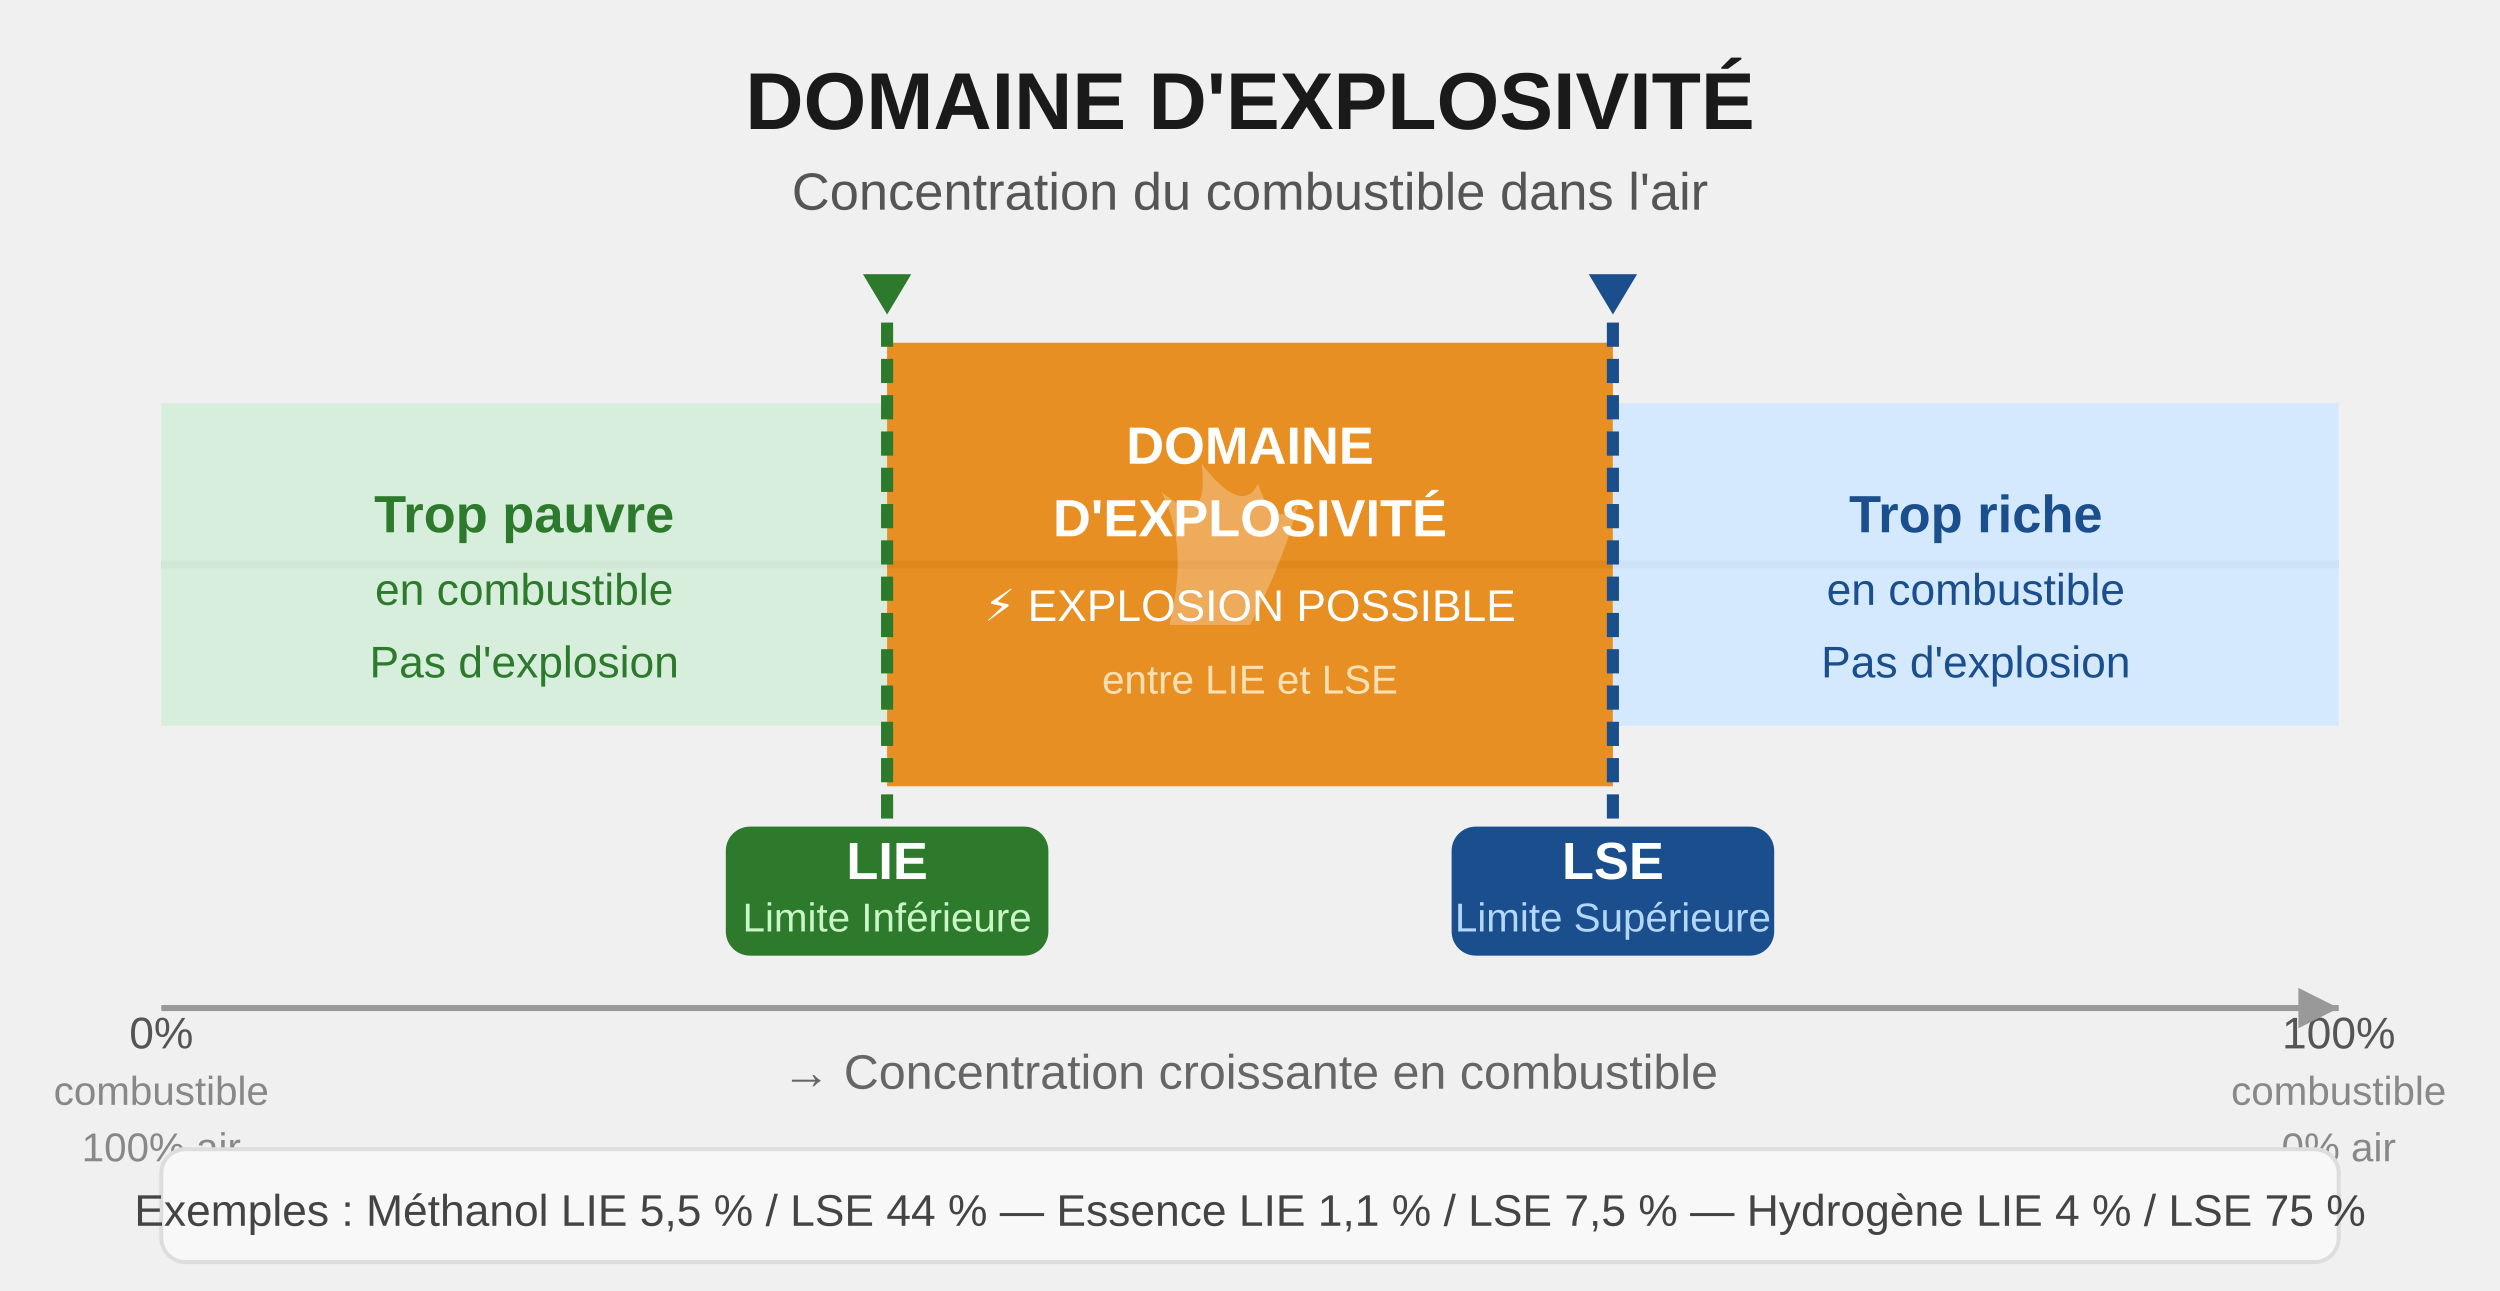
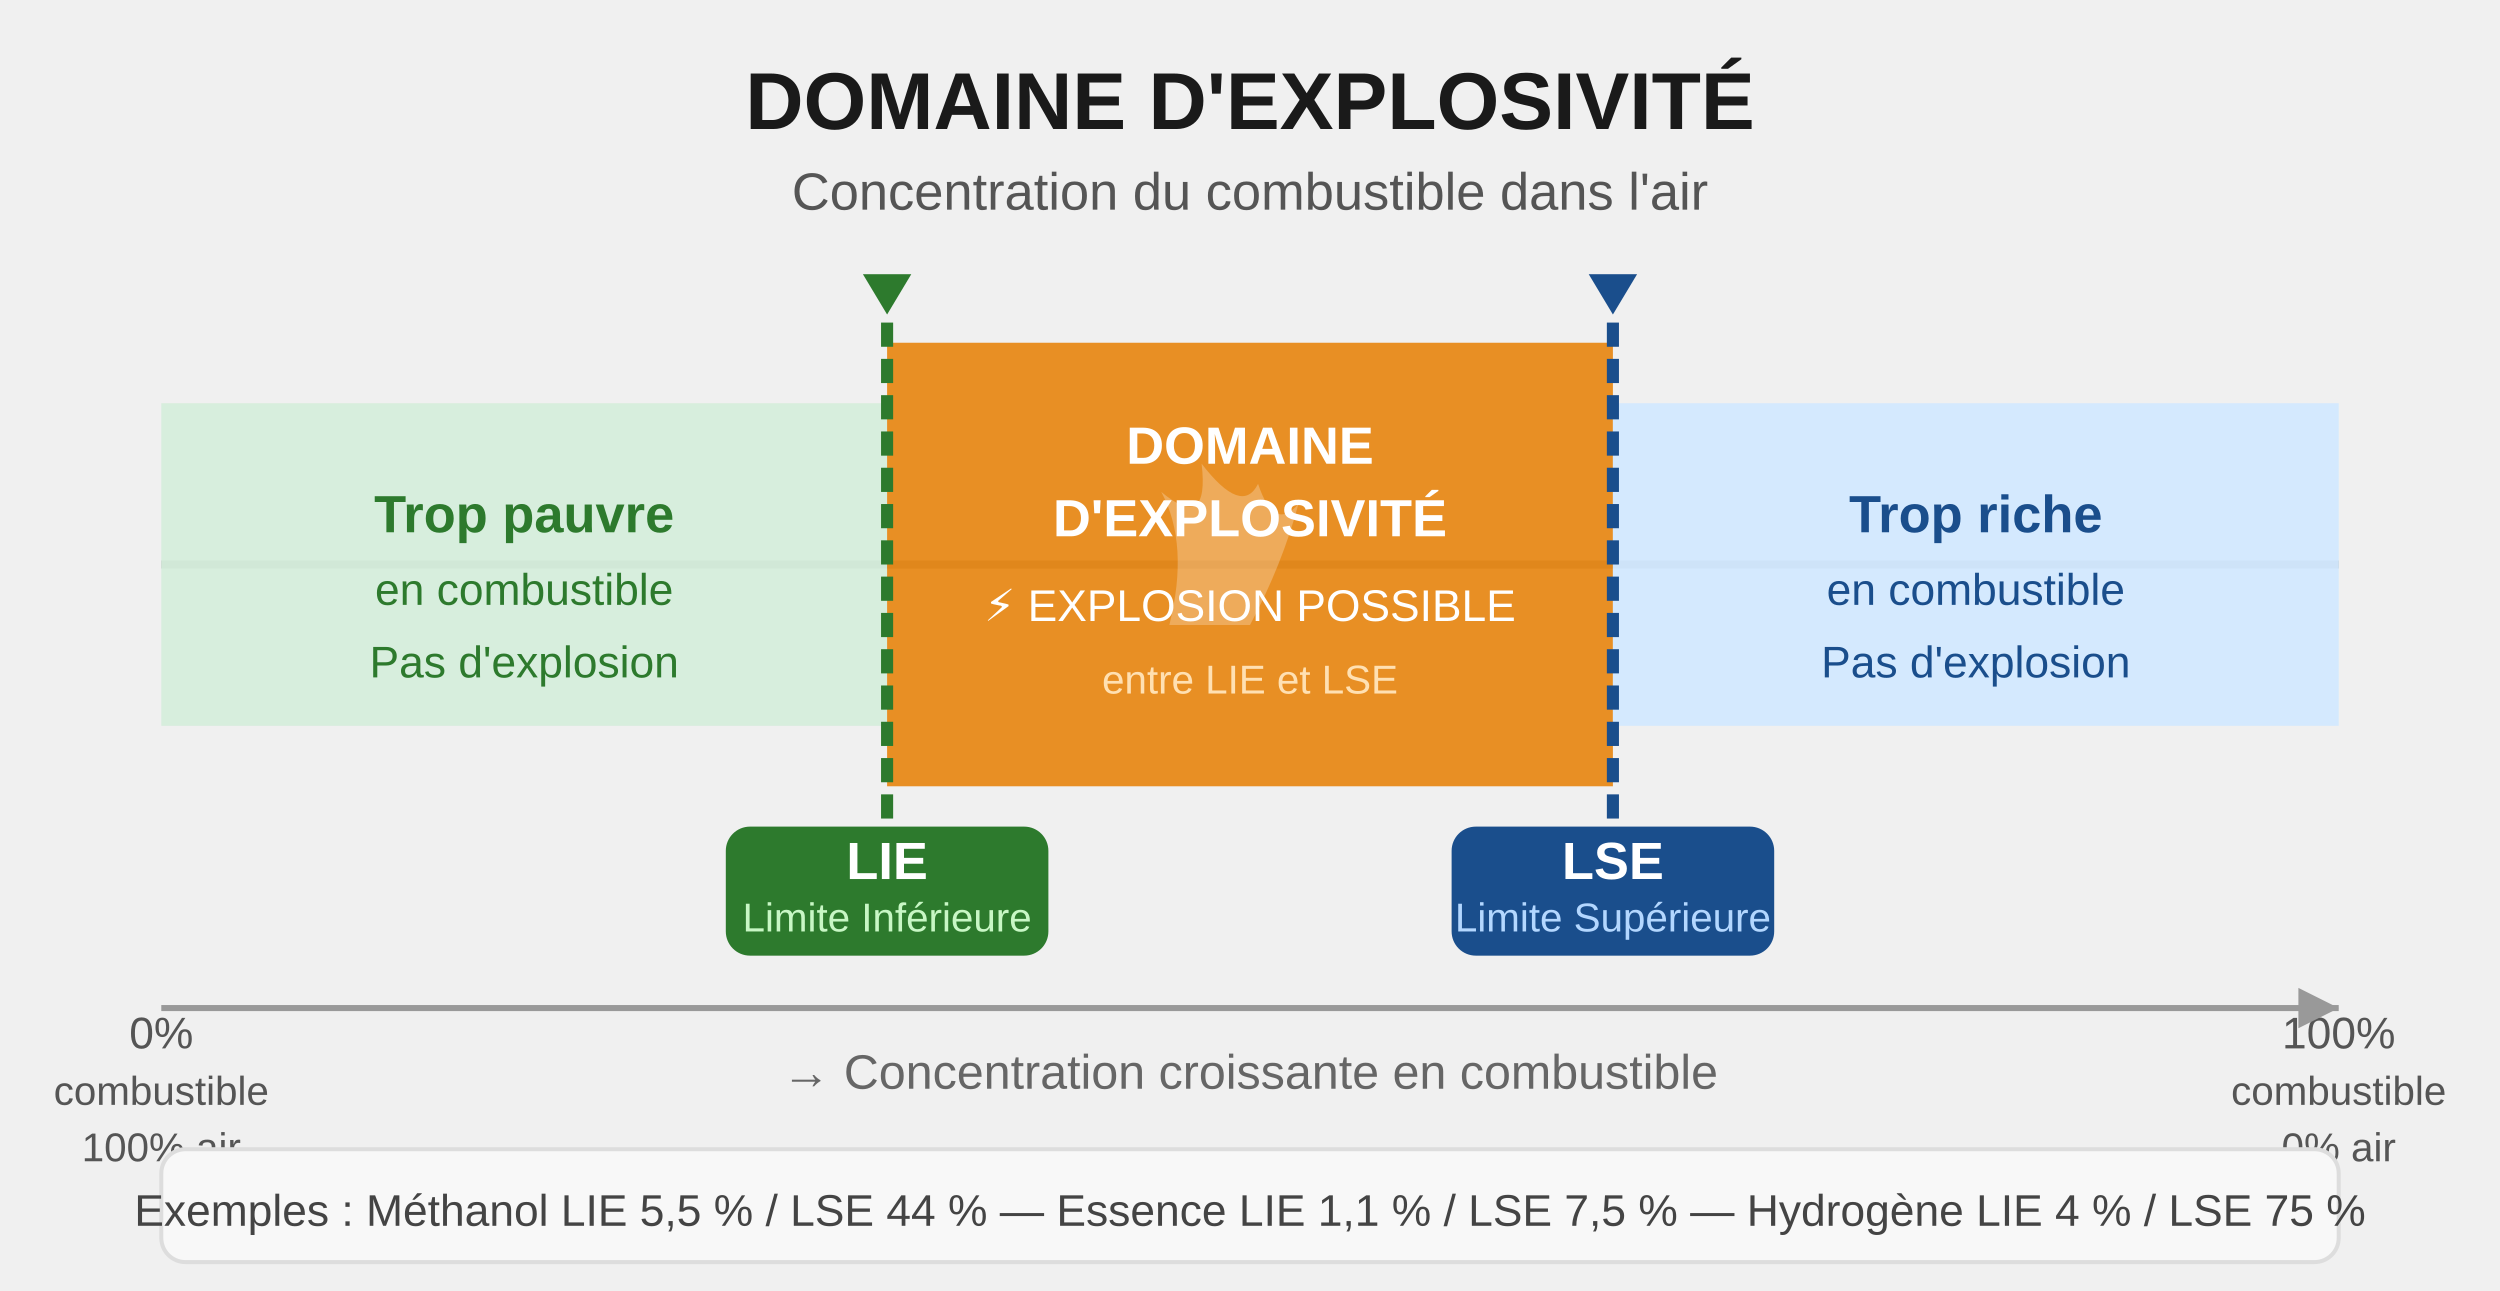
<svg xmlns="http://www.w3.org/2000/svg" viewBox="0 0 620 320" font-family="Arial, sans-serif">
  <text x="310" y="32" text-anchor="middle" font-size="20" font-weight="900" fill="#1a1a1a">DOMAINE D'EXPLOSIVITÉ</text>
  <text x="310" y="52" text-anchor="middle" font-size="13" fill="#555">Concentration du combustible dans l'air</text>
  <line x1="40" y1="140" x2="580" y2="140" stroke="#bbb" stroke-width="2" />
  <rect x="40" y="100" width="180" height="80" rx="0" fill="#d4edda" opacity="0.9" />
  <text x="130" y="132" text-anchor="middle" font-size="13" font-weight="700" fill="#2d7a2d">Trop pauvre</text>
  <text x="130" y="150" text-anchor="middle" font-size="11" fill="#2d7a2d">en combustible</text>
  <text x="130" y="168" text-anchor="middle" font-size="11" fill="#2d7a2d">Pas d'explosion</text>
  <rect x="220" y="85" width="180" height="110" rx="0" fill="#e67e00" opacity="0.85" />
  <path d="M290,155 Q295,135 288,122 Q300,132 298,115 Q308,128 312,120 Q316,132 322,125 Q318,140 310,155Z" fill="#fff" opacity="0.25" />
  <text x="310" y="115" text-anchor="middle" font-size="13" font-weight="900" fill="#fff">DOMAINE</text>
  <text x="310" y="133" text-anchor="middle" font-size="13" font-weight="900" fill="#fff">D'EXPLOSIVITÉ</text>
  <text x="310" y="154" text-anchor="middle" font-size="11" fill="#fff">⚡ EXPLOSION POSSIBLE</text>
  <text x="310" y="172" text-anchor="middle" font-size="10" fill="#ffe0b2">entre LIE et LSE</text>
  <rect x="400" y="100" width="180" height="80" rx="0" fill="#d0e8ff" opacity="0.9" />
  <text x="490" y="132" text-anchor="middle" font-size="13" font-weight="700" fill="#1a4e8c">Trop riche</text>
  <text x="490" y="150" text-anchor="middle" font-size="11" fill="#1a4e8c">en combustible</text>
  <text x="490" y="168" text-anchor="middle" font-size="11" fill="#1a4e8c">Pas d'explosion</text>
  <line x1="220" y1="80" x2="220" y2="205" stroke="#2d7a2d" stroke-width="3" stroke-dasharray="6,3" />
  <polygon points="220,78 214,68 226,68" fill="#2d7a2d" />
  <rect x="180" y="205" width="80" height="32" rx="6" fill="#2d7a2d" />
  <text x="220" y="218" text-anchor="middle" font-size="13" font-weight="900" fill="#fff">LIE</text>
  <text x="220" y="231" text-anchor="middle" font-size="10" fill="#c8f7c5">Limite Inférieure</text>
  <line x1="400" y1="80" x2="400" y2="205" stroke="#1a4e8c" stroke-width="3" stroke-dasharray="6,3" />
  <polygon points="400,78 394,68 406,68" fill="#1a4e8c" />
  <rect x="360" y="205" width="80" height="32" rx="6" fill="#1a4e8c" />
  <text x="400" y="218" text-anchor="middle" font-size="13" font-weight="900" fill="#fff">LSE</text>
  <text x="400" y="231" text-anchor="middle" font-size="10" fill="#b3d7ff">Limite Supérieure</text>
  <text x="40" y="260" text-anchor="middle" font-size="11" fill="#555">0%</text>
-   <text x="40" y="274" text-anchor="middle" font-size="10" fill="#888">combustible</text>
-   <text x="40" y="288" text-anchor="middle" font-size="10" fill="#888">100% air</text>
+   <text x="40" y="274" text-anchor="middle" font-size="10" fill="#555">combustible</text>
+   <text x="40" y="288" text-anchor="middle" font-size="10" fill="#555">100% air</text>
  <text x="580" y="260" text-anchor="middle" font-size="11" fill="#555">100%</text>
-   <text x="580" y="274" text-anchor="middle" font-size="10" fill="#888">combustible</text>
-   <text x="580" y="288" text-anchor="middle" font-size="10" fill="#888">0% air</text>
+   <text x="580" y="274" text-anchor="middle" font-size="10" fill="#555">combustible</text>
+   <text x="580" y="288" text-anchor="middle" font-size="10" fill="#555">0% air</text>
  <line x1="40" y1="250" x2="580" y2="250" stroke="#999" stroke-width="1.5" />
  <polygon points="580,250 570,245 570,255" fill="#999" />
  <text x="310" y="270" text-anchor="middle" font-size="12" fill="#666">→ Concentration croissante en combustible</text>
  <rect x="40" y="285" width="540" height="28" rx="6" fill="#f8f8f8" stroke="#ddd" stroke-width="1" />
  <text x="310" y="304" text-anchor="middle" font-size="11" fill="#444">Exemples : Méthanol LIE 5,5 % / LSE 44 % — Essence LIE 1,1 % / LSE 7,5 % — Hydrogène LIE 4 % / LSE 75 %</text>
</svg>
